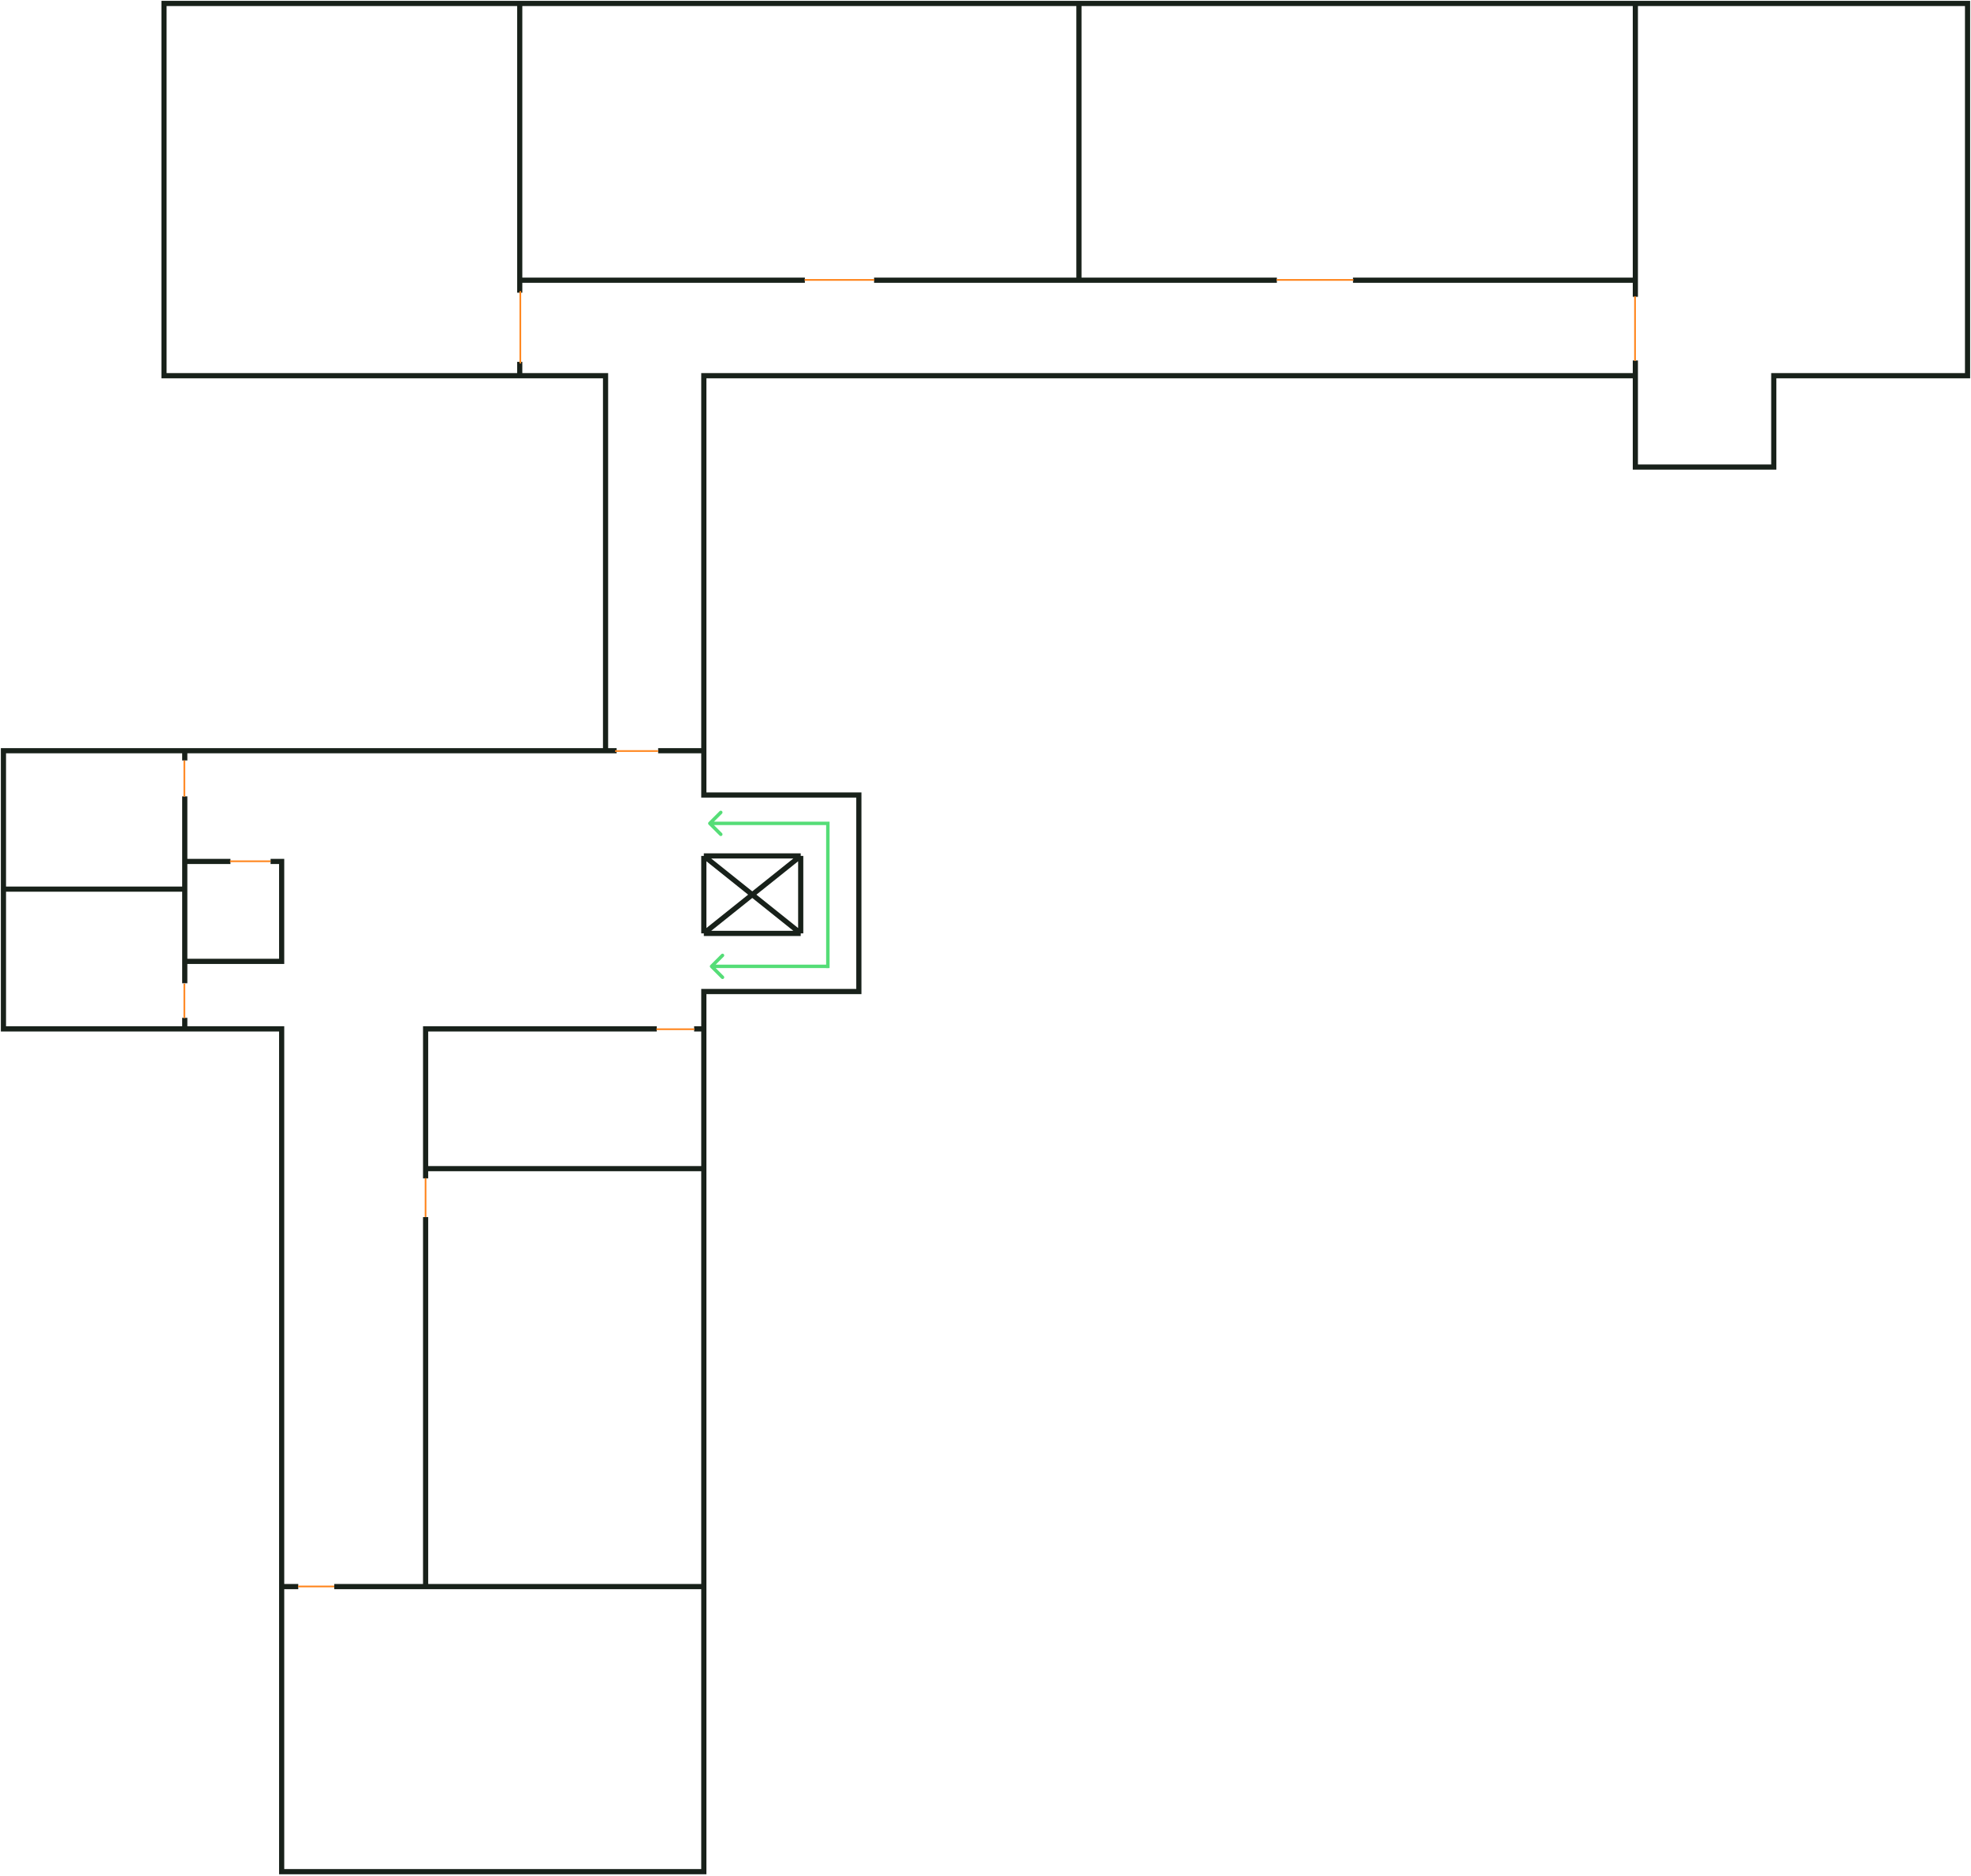
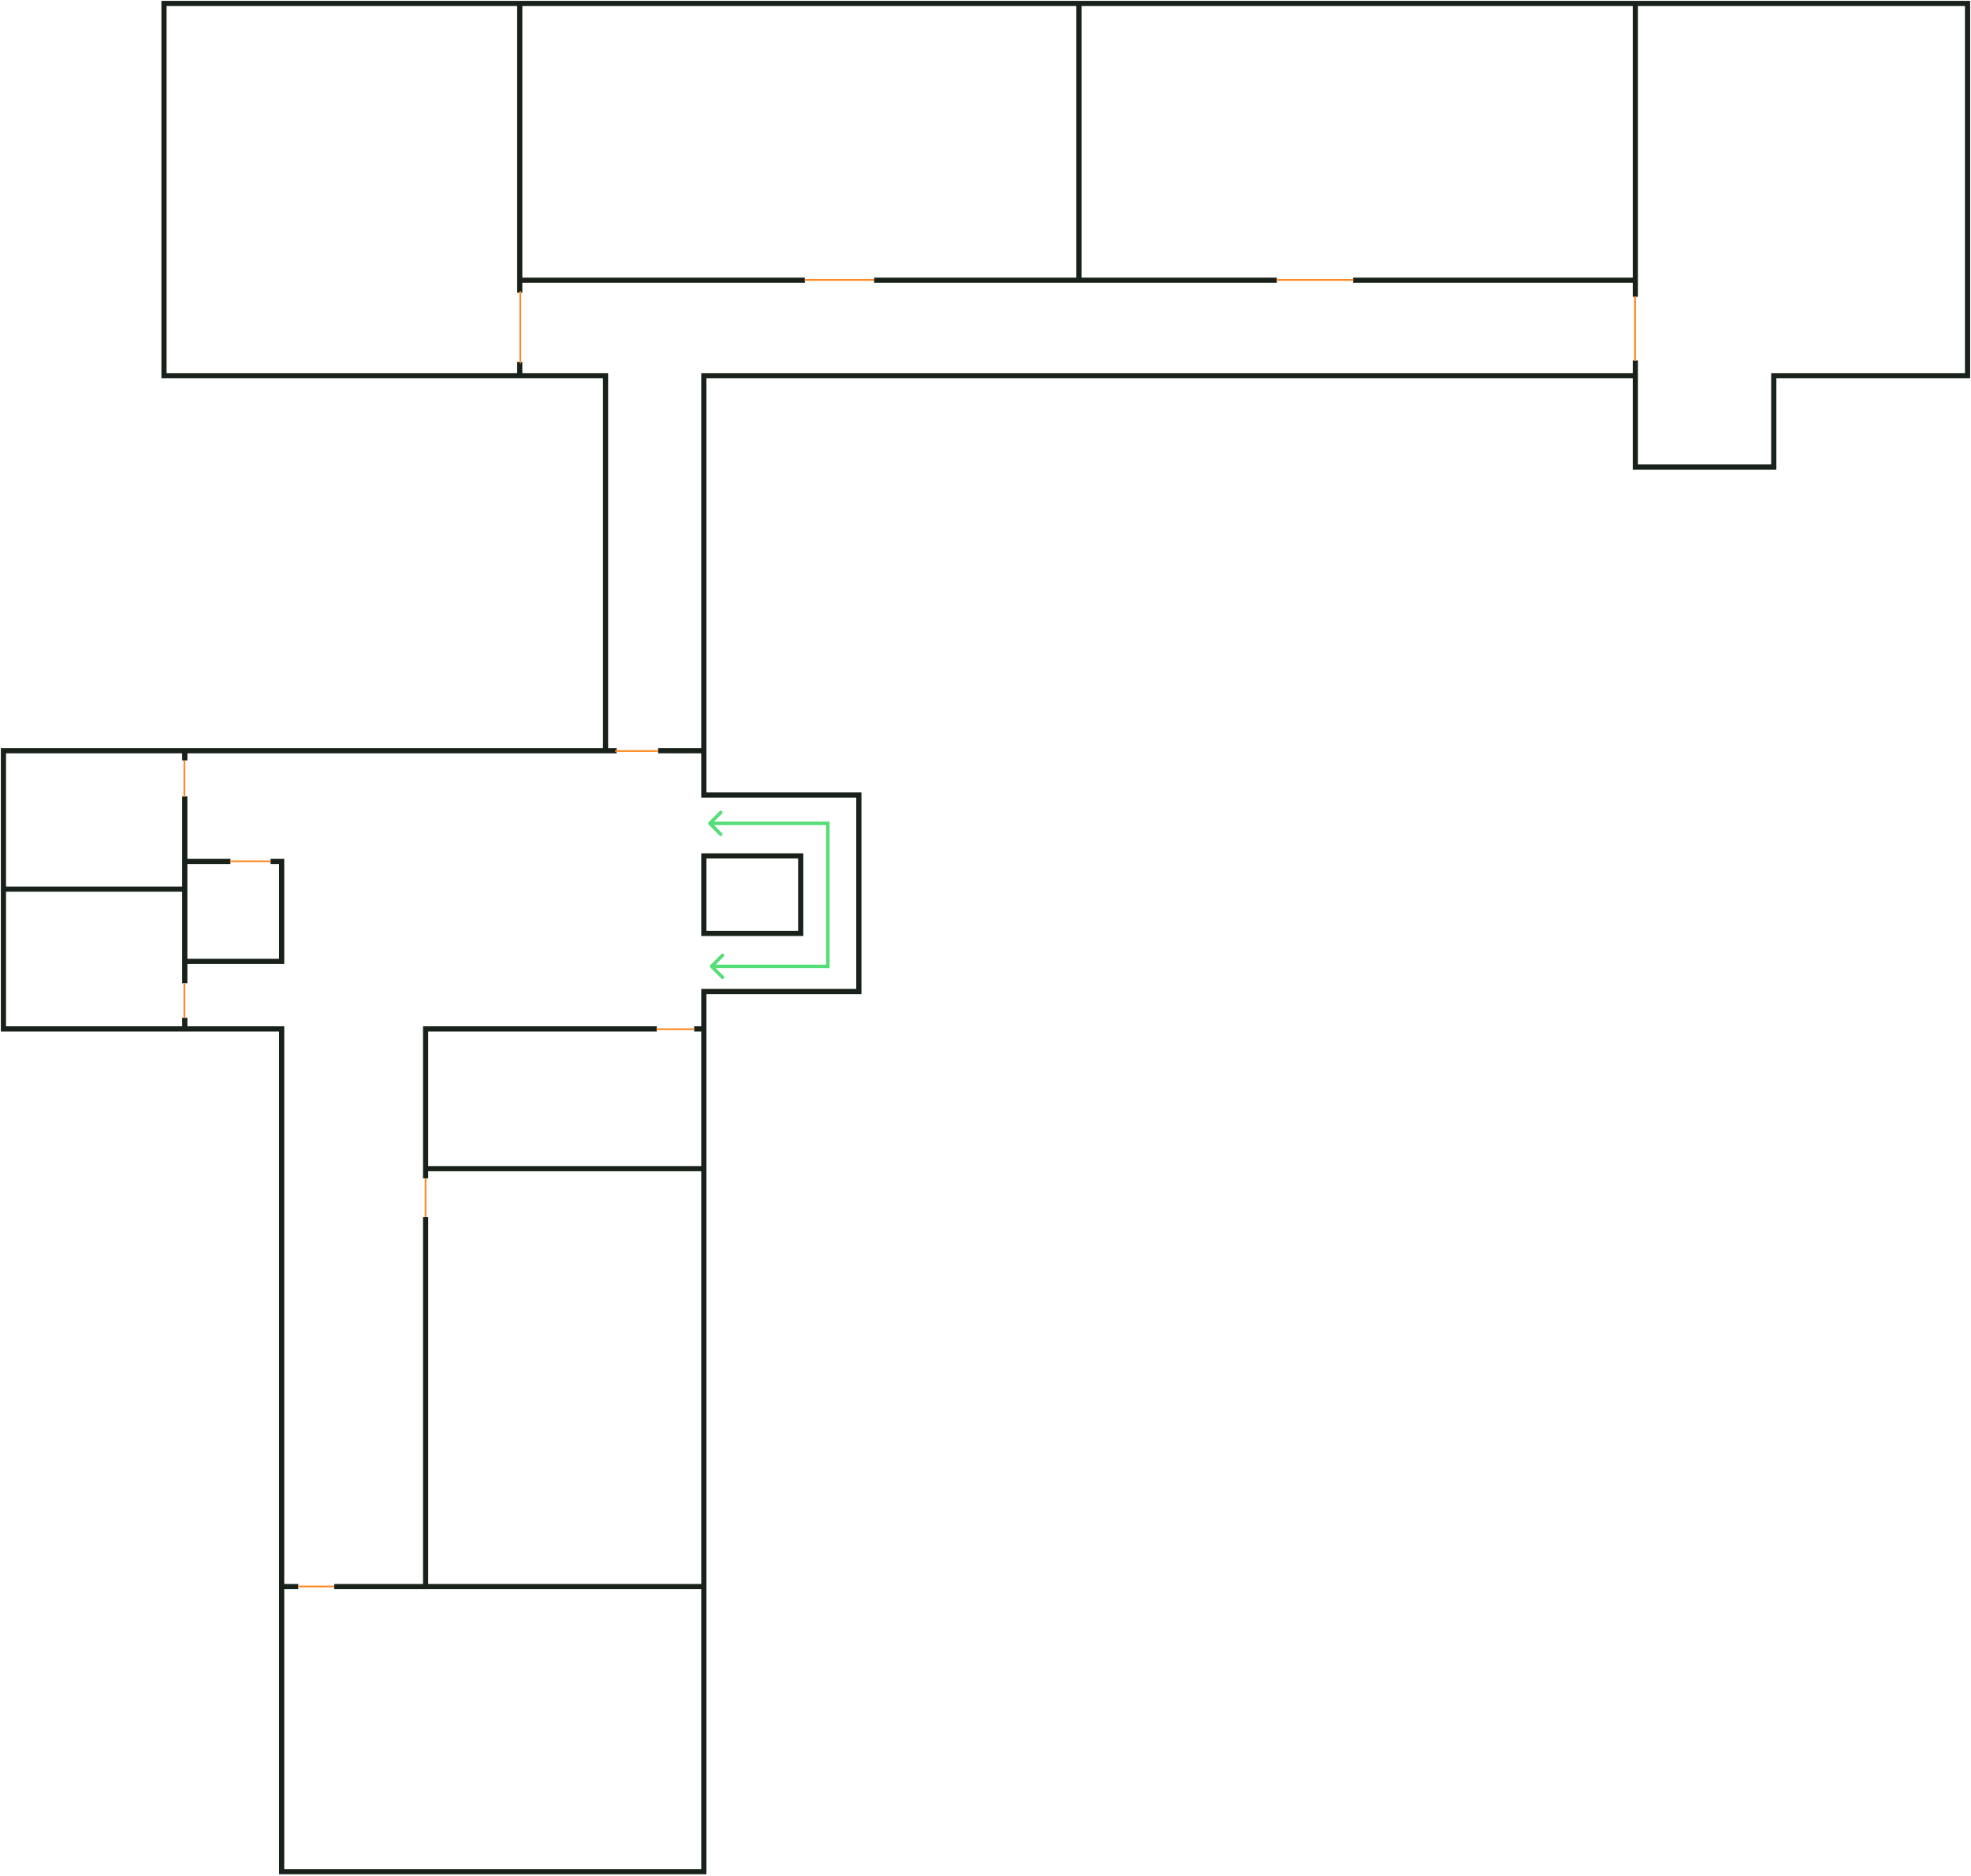
<svg xmlns="http://www.w3.org/2000/svg" width="1144" height="1089" viewBox="0 0 1144 1089" fill="none">
-   <path d="M408.512 921.07V1086.57H163.48V921.07M408.512 921.07V678.448M408.512 921.07H247.032M163.48 921.07V597.307H107.243M163.48 921.07H173.12M2 516.165V597.307H107.243M2 516.165V435.827H107.243M2 516.165H107.243M408.512 435.827V461.535H498.49V575.615H408.512V597.307M408.512 435.827V218.11H949.188M408.512 435.827H382M408.512 597.307V678.448M408.512 597.307H402.888M408.512 678.448H247.032M247.032 921.07V706.567M247.032 921.07H194.008M247.032 678.448V597.307H381.197M247.032 678.448V684.072M408.512 496.884H464.748M408.512 496.884V541.873M408.512 496.884L464.748 541.873M464.748 496.884V541.873M464.748 496.884L408.512 541.873M464.748 541.873H408.512M107.243 435.827V441.45M107.243 435.827H351.471M107.243 462.338V500.097M107.243 516.165V500.097M107.243 516.165V558.104M107.243 570.795V558.104M107.243 590.88V597.307M107.243 500.097H133.755M157.053 500.097H163.48V558.104H135.362H107.243M357.898 435.827H351.471M351.471 435.827V218.11H301.662M301.662 218.11H95.192V2H301.662M301.662 218.11V210.076M301.662 2V162.677M301.662 2H626.228M301.662 162.677V169.907M301.662 162.677H467.159M626.228 162.677H741.112M626.228 162.677V2M626.228 162.677H507.328M785.298 162.677H949.188M949.188 162.677V111.26V2M949.188 162.677V172.317M949.188 2H626.228M949.188 2H1032.74H1142V218.11H1029.53V271.133H949.188V218.11M949.188 218.11V209.273" stroke="#18211A" stroke-width="3" />
+   <path d="M408.512 921.07V1086.57H163.48V921.07M408.512 921.07V678.448M408.512 921.07H247.032M163.48 921.07V597.307H107.243M163.48 921.07H173.12M2 516.165V597.307H107.243M2 516.165V435.827H107.243M2 516.165H107.243M408.512 435.827V461.535H498.49V575.615H408.512V597.307M408.512 435.827V218.11H949.188M408.512 435.827H382M408.512 597.307V678.448M408.512 597.307H402.888M408.512 678.448H247.032M247.032 921.07V706.567M247.032 921.07H194.008M247.032 678.448V597.307H381.197M247.032 678.448V684.072M107.243 435.827V441.45M107.243 435.827H351.471M107.243 462.338V500.097M107.243 516.165V500.097M107.243 516.165V558.104M107.243 570.795V558.104M107.243 590.88V597.307M107.243 500.097H133.755M157.053 500.097H163.48V558.104H135.362H107.243M357.898 435.827H351.471M351.471 435.827V218.11H301.662M301.662 218.11H95.192V2H301.662M301.662 218.11V210.076M301.662 2V162.677M301.662 2H626.228M301.662 162.677V169.907M301.662 162.677H467.159M626.228 162.677H741.112M626.228 162.677V2M626.228 162.677H507.328M785.298 162.677H949.188M949.188 162.677V111.26V2M949.188 162.677V172.317M949.188 2H626.228M949.188 2H1032.74H1142V218.11H1029.53V271.133H949.188V218.11M949.188 218.11V209.273M408.512 496.884H464.748V541.873H408.512V496.884Z" stroke="#18211A" stroke-width="3" />
  <path d="M173 921H194M247 684V706.5M403 597.5H381M107 571V591M133.5 500H157M107 441.5V462.5M357 436H382M302 169V211M467 162.5H507.5M741 162.5H785.5M949 172V209.5" stroke="#FF8822" />
-   <path d="M480.5 478H481.5V477H480.5V478ZM411.293 477.293C410.902 477.683 410.902 478.317 411.293 478.707L417.657 485.071C418.048 485.462 418.681 485.462 419.071 485.071C419.462 484.68 419.462 484.047 419.071 483.657L413.414 478L419.071 472.343C419.462 471.953 419.462 471.319 419.071 470.929C418.681 470.538 418.048 470.538 417.657 470.929L411.293 477.293ZM480.5 477L412 477V479L480.5 479V477ZM479.5 478V562H481.5V478H479.5Z" fill="#55DD77" />
+   <path d="M480.5 478H481.5V477H480.5V478ZM411.293 477.293C410.902 477.683 410.902 478.317 411.293 478.707L417.657 485.071C418.048 485.462 418.681 485.462 419.071 485.071C419.462 484.68 419.462 484.047 419.071 483.657L413.414 478L419.071 472.343C419.462 471.953 419.462 471.319 419.071 470.929C418.681 470.538 418.048 470.538 417.657 470.929L411.293 477.293ZM480.5 477L412 477V479L480.5 479V477ZM479.5 478L479.5 562H481.5L481.5 478H479.5Z" fill="#55DD77" />
  <path d="M412.293 560.293C411.902 560.683 411.902 561.317 412.293 561.707L418.657 568.071C419.047 568.462 419.681 568.462 420.071 568.071C420.462 567.681 420.462 567.047 420.071 566.657L414.414 561L420.071 555.343C420.462 554.953 420.462 554.319 420.071 553.929C419.681 553.538 419.047 553.538 418.657 553.929L412.293 560.293ZM481 560H413V562H481V560Z" fill="#55DD77" />
</svg>
